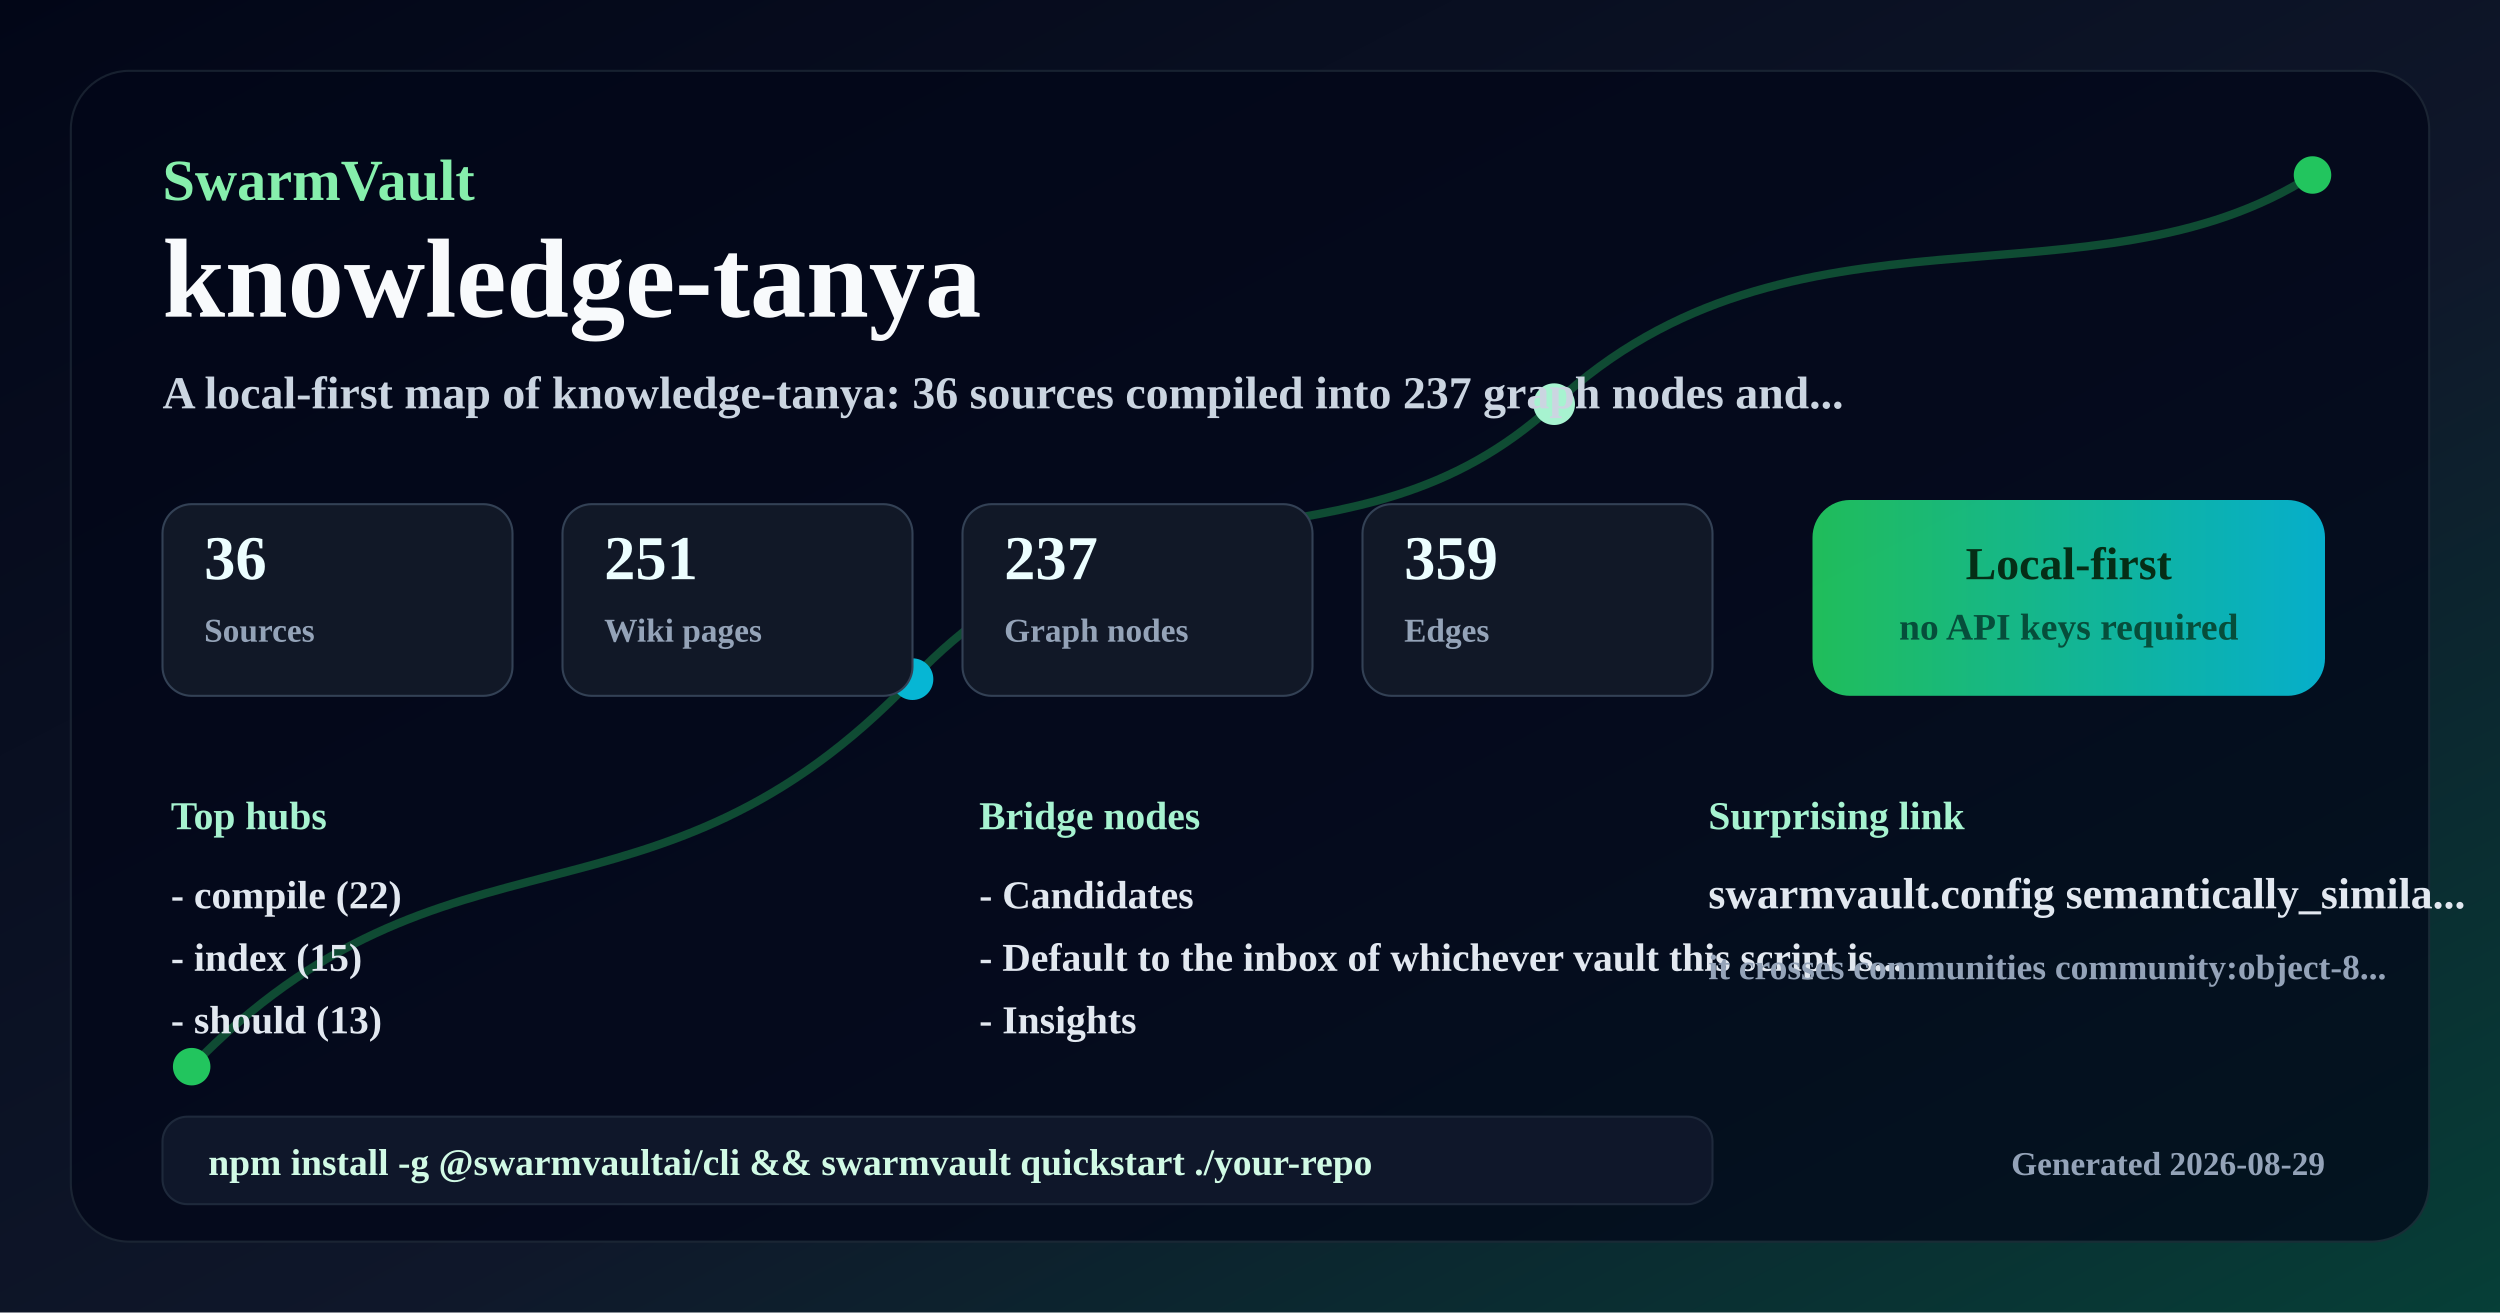
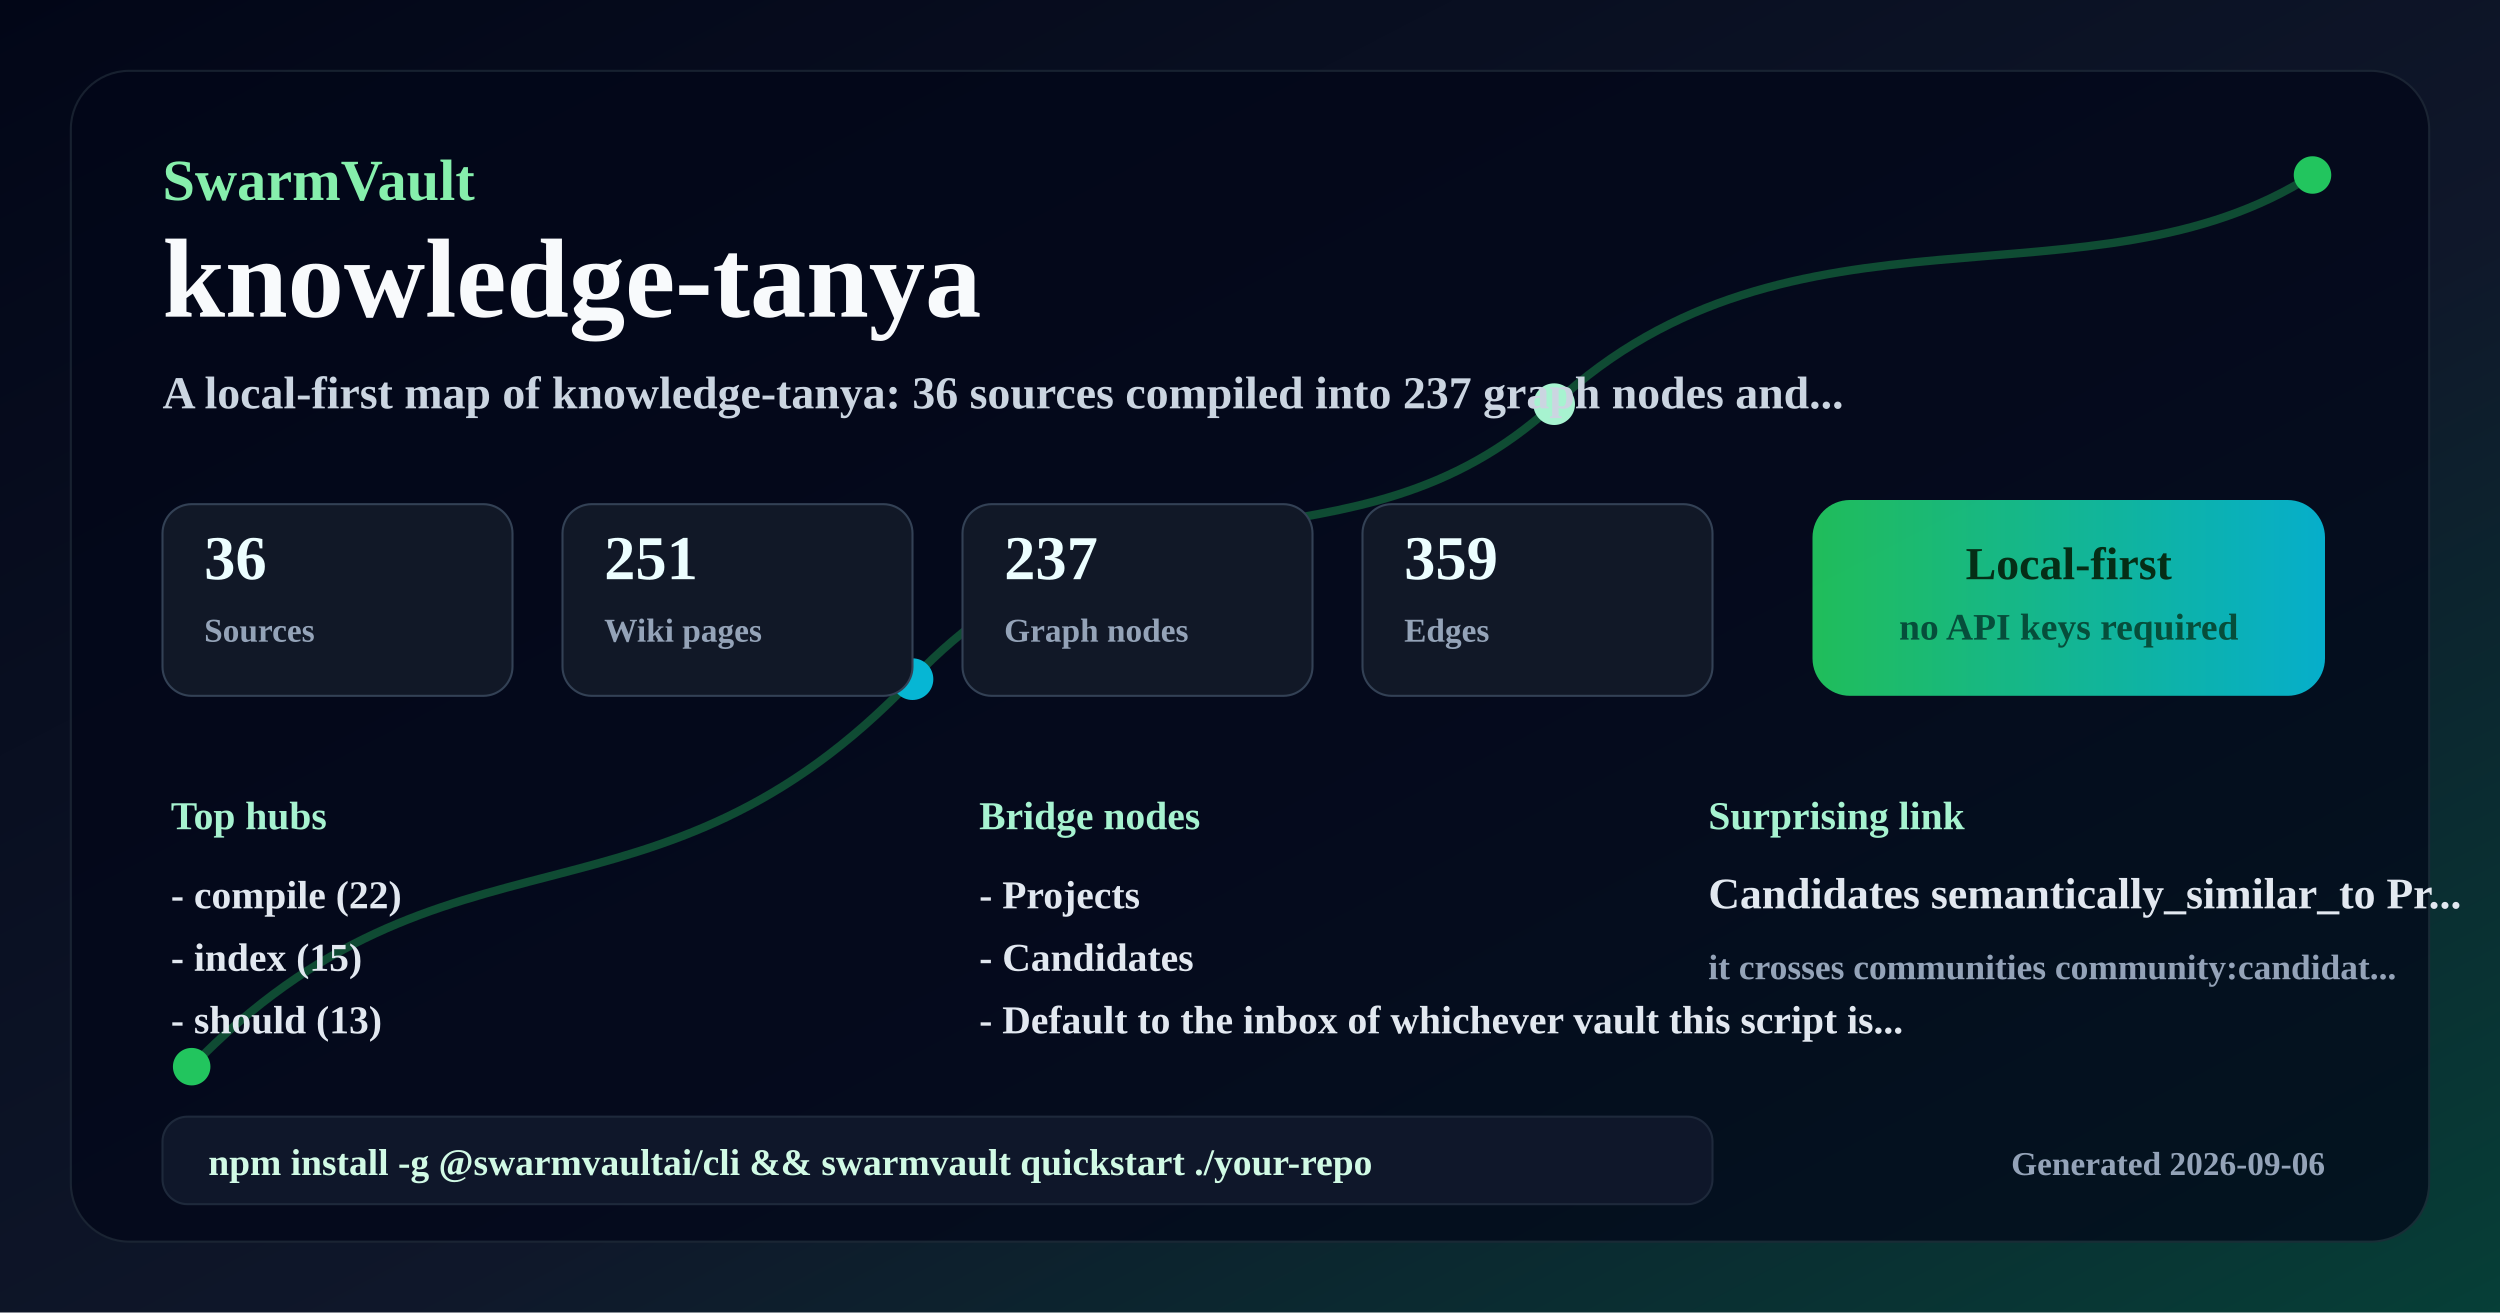
<svg xmlns="http://www.w3.org/2000/svg" width="1200" height="630" viewBox="0 0 1200 630" role="img" aria-labelledby="title desc">
  <defs>
    <linearGradient id="background" x1="0" y1="0" x2="1" y2="1">
      <stop offset="0%" stop-color="#020617" />
      <stop offset="58%" stop-color="#0f172a" />
      <stop offset="100%" stop-color="#063f37" />
    </linearGradient>
    <linearGradient id="accent" x1="0" y1="0" x2="1" y2="0">
      <stop offset="0%" stop-color="#22c55e" />
      <stop offset="100%" stop-color="#06b6d4" />
    </linearGradient>
  </defs>
  <rect width="1200" height="630" fill="url(#background)" />
  <rect x="34" y="34" width="1132" height="562" rx="28" fill="#020617" opacity="0.72" stroke="#1f2937" />
  <path d="M92 512 C214 386 314 456 438 326 C540 218 648 284 746 194 C860 88 1004 152 1110 84" fill="none" stroke="#22c55e" stroke-width="4" opacity="0.35" />
  <circle cx="92" cy="512" r="9" fill="#22c55e" />
  <circle cx="438" cy="326" r="10" fill="#06b6d4" />
  <circle cx="746" cy="194" r="10" fill="#a7f3d0" />
  <circle cx="1110" cy="84" r="9" fill="#22c55e" />
  <text x="78" y="96" font-size="28" fill="#86efac" font-weight="900" text-anchor="start">SwarmVault</text>
  <text x="78" y="152" font-size="54" fill="#f8fafc" font-weight="900" text-anchor="start">knowledge-tanya</text>
  <text x="78" y="196" font-size="22" fill="#cbd5e1" font-weight="600" text-anchor="start">A local-first map of knowledge-tanya: 36 sources compiled into 237 graph nodes and...</text>
  <rect x="78" y="242" width="168" height="92" rx="14" fill="#111827" stroke="#334155" />
  <text x="98" y="278" font-size="30" fill="#ecfeff" font-weight="800" text-anchor="start">36</text>
  <text x="98" y="308" font-size="16" fill="#94a3b8" font-weight="600" text-anchor="start">Sources</text>
  <rect x="270" y="242" width="168" height="92" rx="14" fill="#111827" stroke="#334155" />
  <text x="290" y="278" font-size="30" fill="#ecfeff" font-weight="800" text-anchor="start">251</text>
  <text x="290" y="308" font-size="16" fill="#94a3b8" font-weight="600" text-anchor="start">Wiki pages</text>
  <rect x="462" y="242" width="168" height="92" rx="14" fill="#111827" stroke="#334155" />
  <text x="482" y="278" font-size="30" fill="#ecfeff" font-weight="800" text-anchor="start">237</text>
  <text x="482" y="308" font-size="16" fill="#94a3b8" font-weight="600" text-anchor="start">Graph nodes</text>
  <rect x="654" y="242" width="168" height="92" rx="14" fill="#111827" stroke="#334155" />
  <text x="674" y="278" font-size="30" fill="#ecfeff" font-weight="800" text-anchor="start">359</text>
  <text x="674" y="308" font-size="16" fill="#94a3b8" font-weight="600" text-anchor="start">Edges</text>
  <rect x="870" y="240" width="246" height="94" rx="18" fill="url(#accent)" opacity="0.95" />
  <text x="993" y="278" font-size="22" fill="#052e16" font-weight="900" text-anchor="middle">Local-first</text>
  <text x="993" y="307" font-size="18" fill="#064e3b" font-weight="800" text-anchor="middle">no API keys required</text>
  <text x="82" y="398" font-size="19" fill="#a7f3d0" font-weight="800" text-anchor="start">Top hubs</text>
  <text x="82" y="436" font-size="19" fill="#e2e8f0" font-weight="600" text-anchor="start">- compile (22)</text>
  <text x="82" y="466" font-size="19" fill="#e2e8f0" font-weight="600" text-anchor="start">- index (15)</text>
  <text x="82" y="496" font-size="19" fill="#e2e8f0" font-weight="600" text-anchor="start">- should (13)</text>
  <text x="470" y="398" font-size="19" fill="#a7f3d0" font-weight="800" text-anchor="start">Bridge nodes</text>
-   <text x="470" y="436" font-size="19" fill="#e2e8f0" font-weight="600" text-anchor="start">- Candidates</text>
-   <text x="470" y="466" font-size="19" fill="#e2e8f0" font-weight="600" text-anchor="start">- Default to the inbox of whichever vault this script is...</text>
-   <text x="470" y="496" font-size="19" fill="#e2e8f0" font-weight="600" text-anchor="start">- Insights</text>
+   <text x="470" y="436" font-size="19" fill="#e2e8f0" font-weight="600" text-anchor="start">- Projects</text>
+   <text x="470" y="466" font-size="19" fill="#e2e8f0" font-weight="600" text-anchor="start">- Candidates</text>
+   <text x="470" y="496" font-size="19" fill="#e2e8f0" font-weight="600" text-anchor="start">- Default to the inbox of whichever vault this script is...</text>
  <text x="820" y="398" font-size="19" fill="#a7f3d0" font-weight="800" text-anchor="start">Surprising link</text>
-   <text x="820" y="436" font-size="21" fill="#e2e8f0" font-weight="800" text-anchor="start">swarmvault.config semantically_simila...</text>
-   <text x="820" y="470" font-size="17" fill="#94a3b8" font-weight="600" text-anchor="start">it crosses communities community:object-8...</text>
+   <text x="820" y="436" font-size="21" fill="#e2e8f0" font-weight="800" text-anchor="start">Candidates semantically_similar_to Pr...</text>
+   <text x="820" y="470" font-size="17" fill="#94a3b8" font-weight="600" text-anchor="start">it crosses communities community:candidat...</text>
  <rect x="78" y="536" width="744" height="42" rx="12" fill="#0f172a" stroke="#1e293b" />
  <text x="100" y="564" font-size="18" fill="#d1fae5" font-weight="800" text-anchor="start">npm install -g @swarmvaultai/cli &amp;&amp; swarmvault quickstart ./your-repo</text>
-   <text x="1116" y="564" font-size="16" fill="#94a3b8" font-weight="600" text-anchor="end">Generated 2026-08-29</text>
+   <text x="1116" y="564" font-size="16" fill="#94a3b8" font-weight="600" text-anchor="end">Generated 2026-09-06</text>
</svg>
